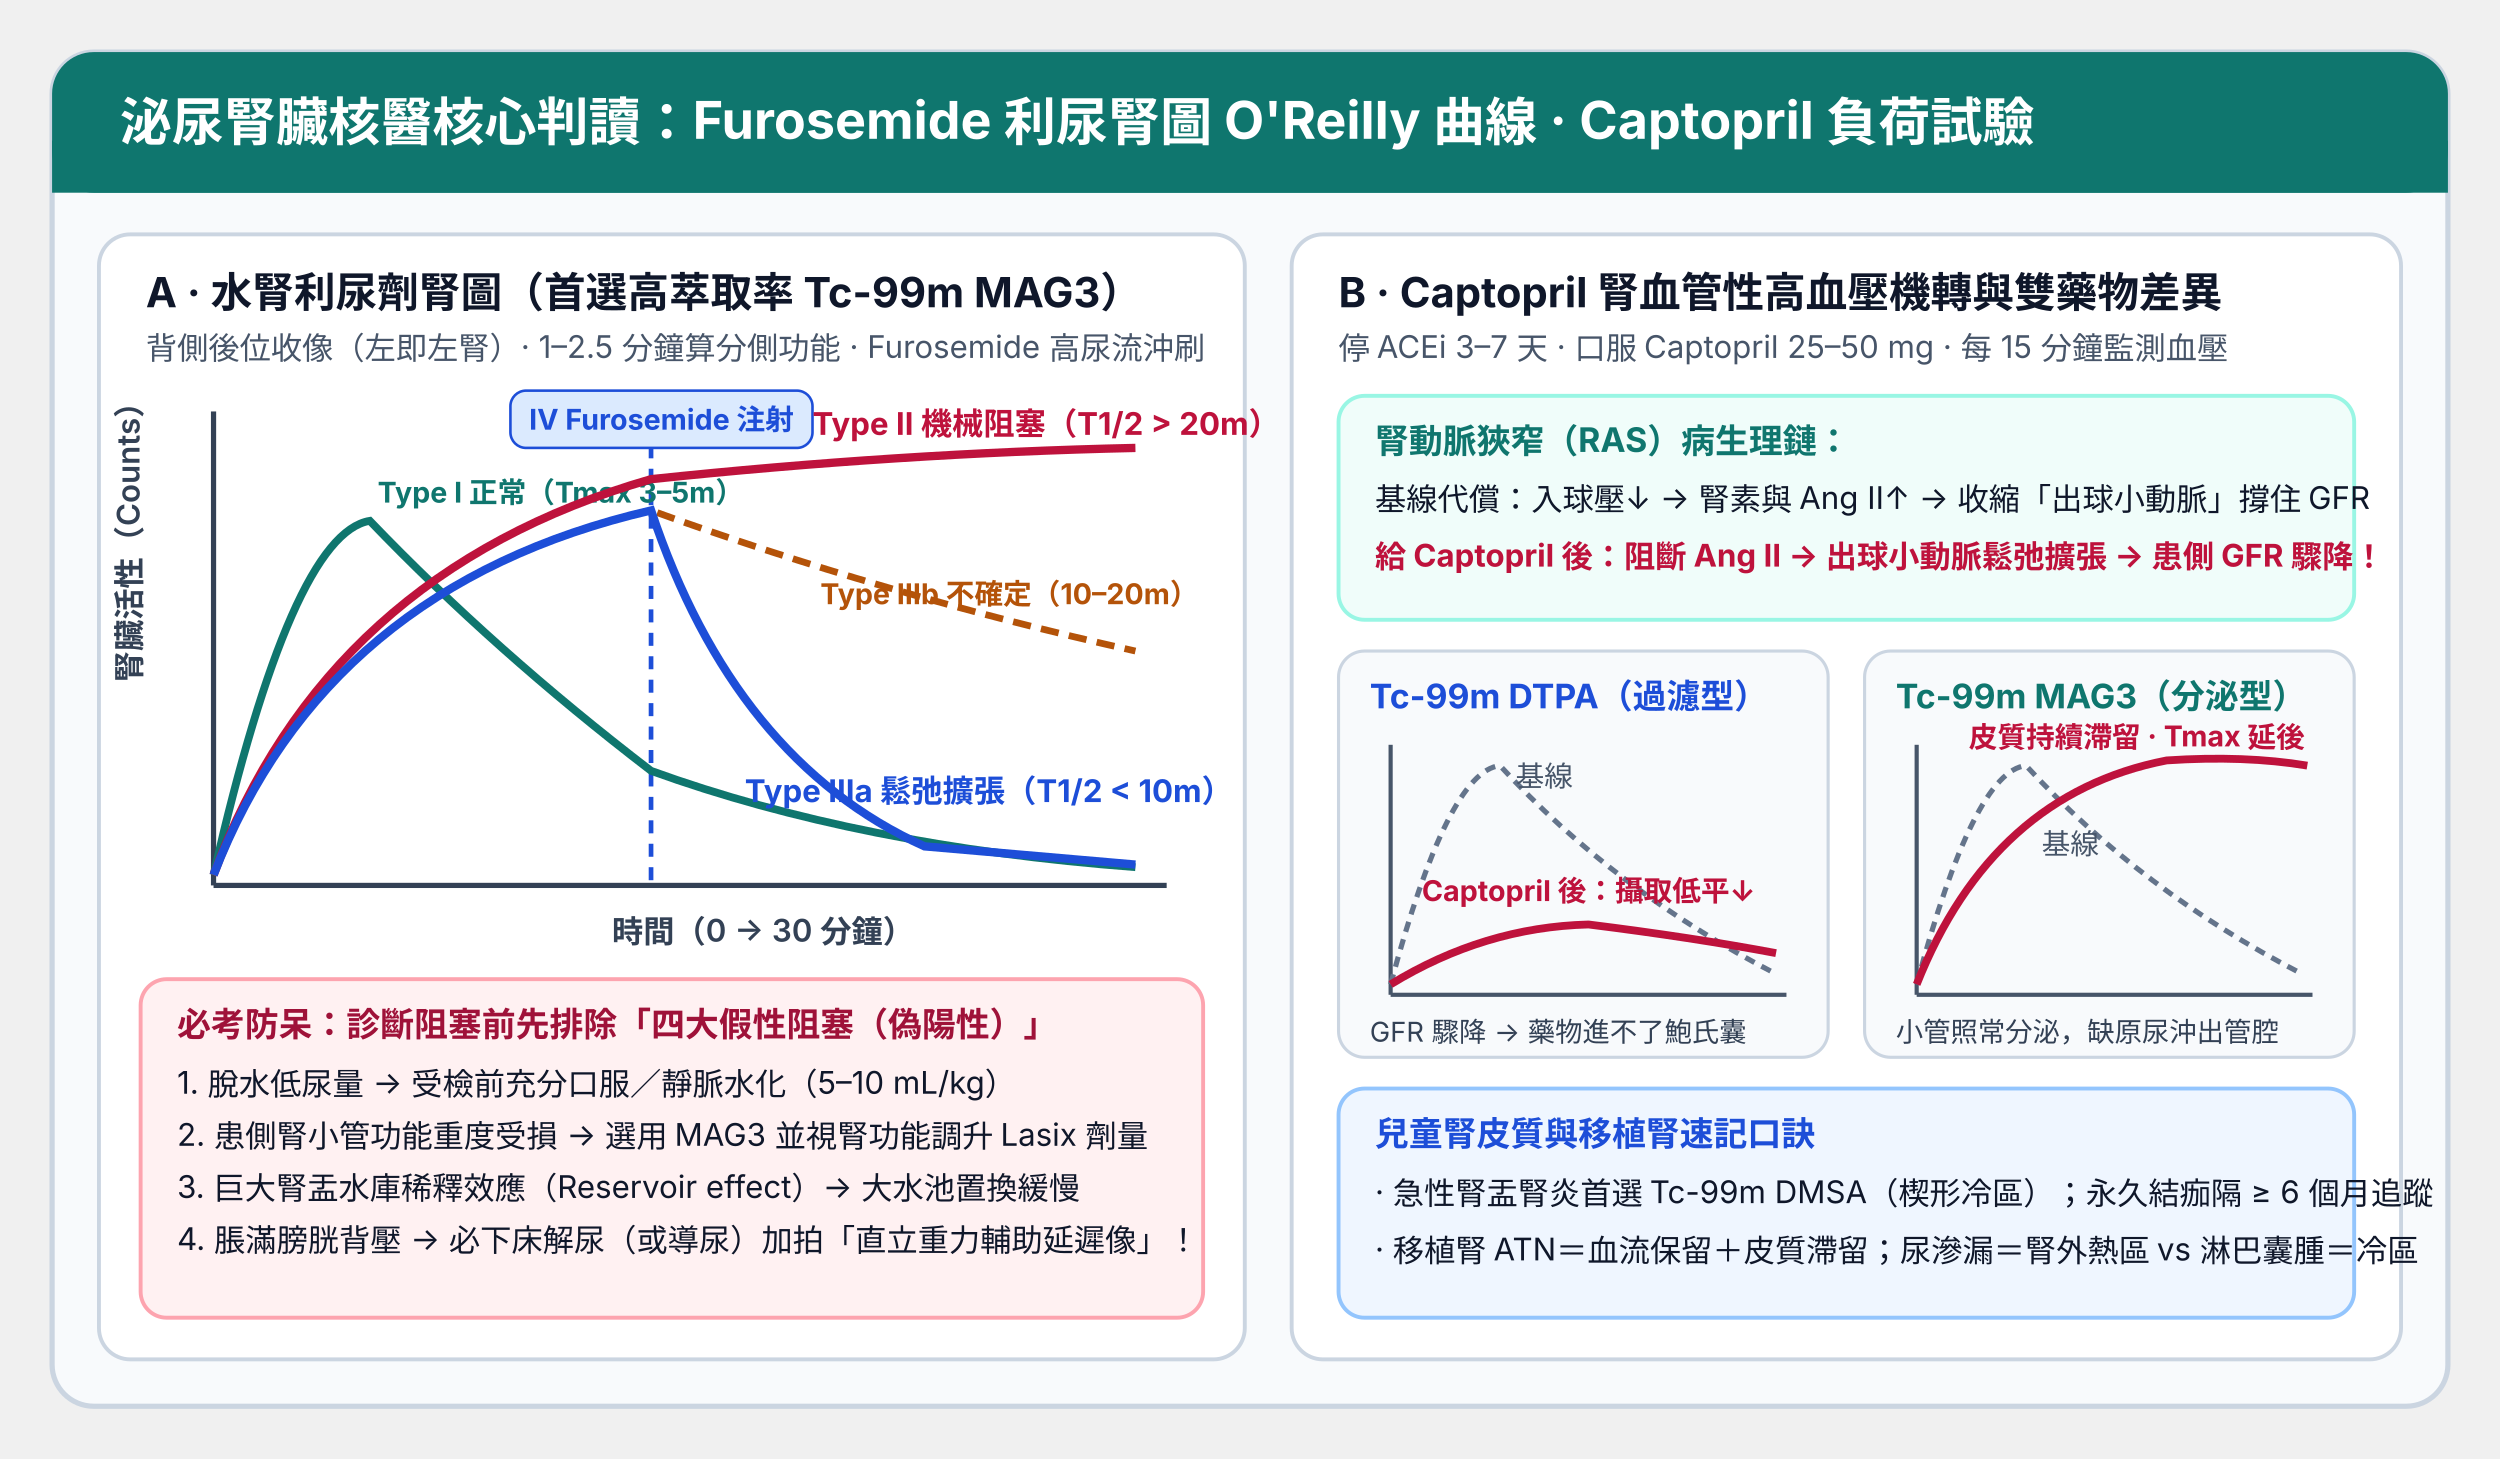
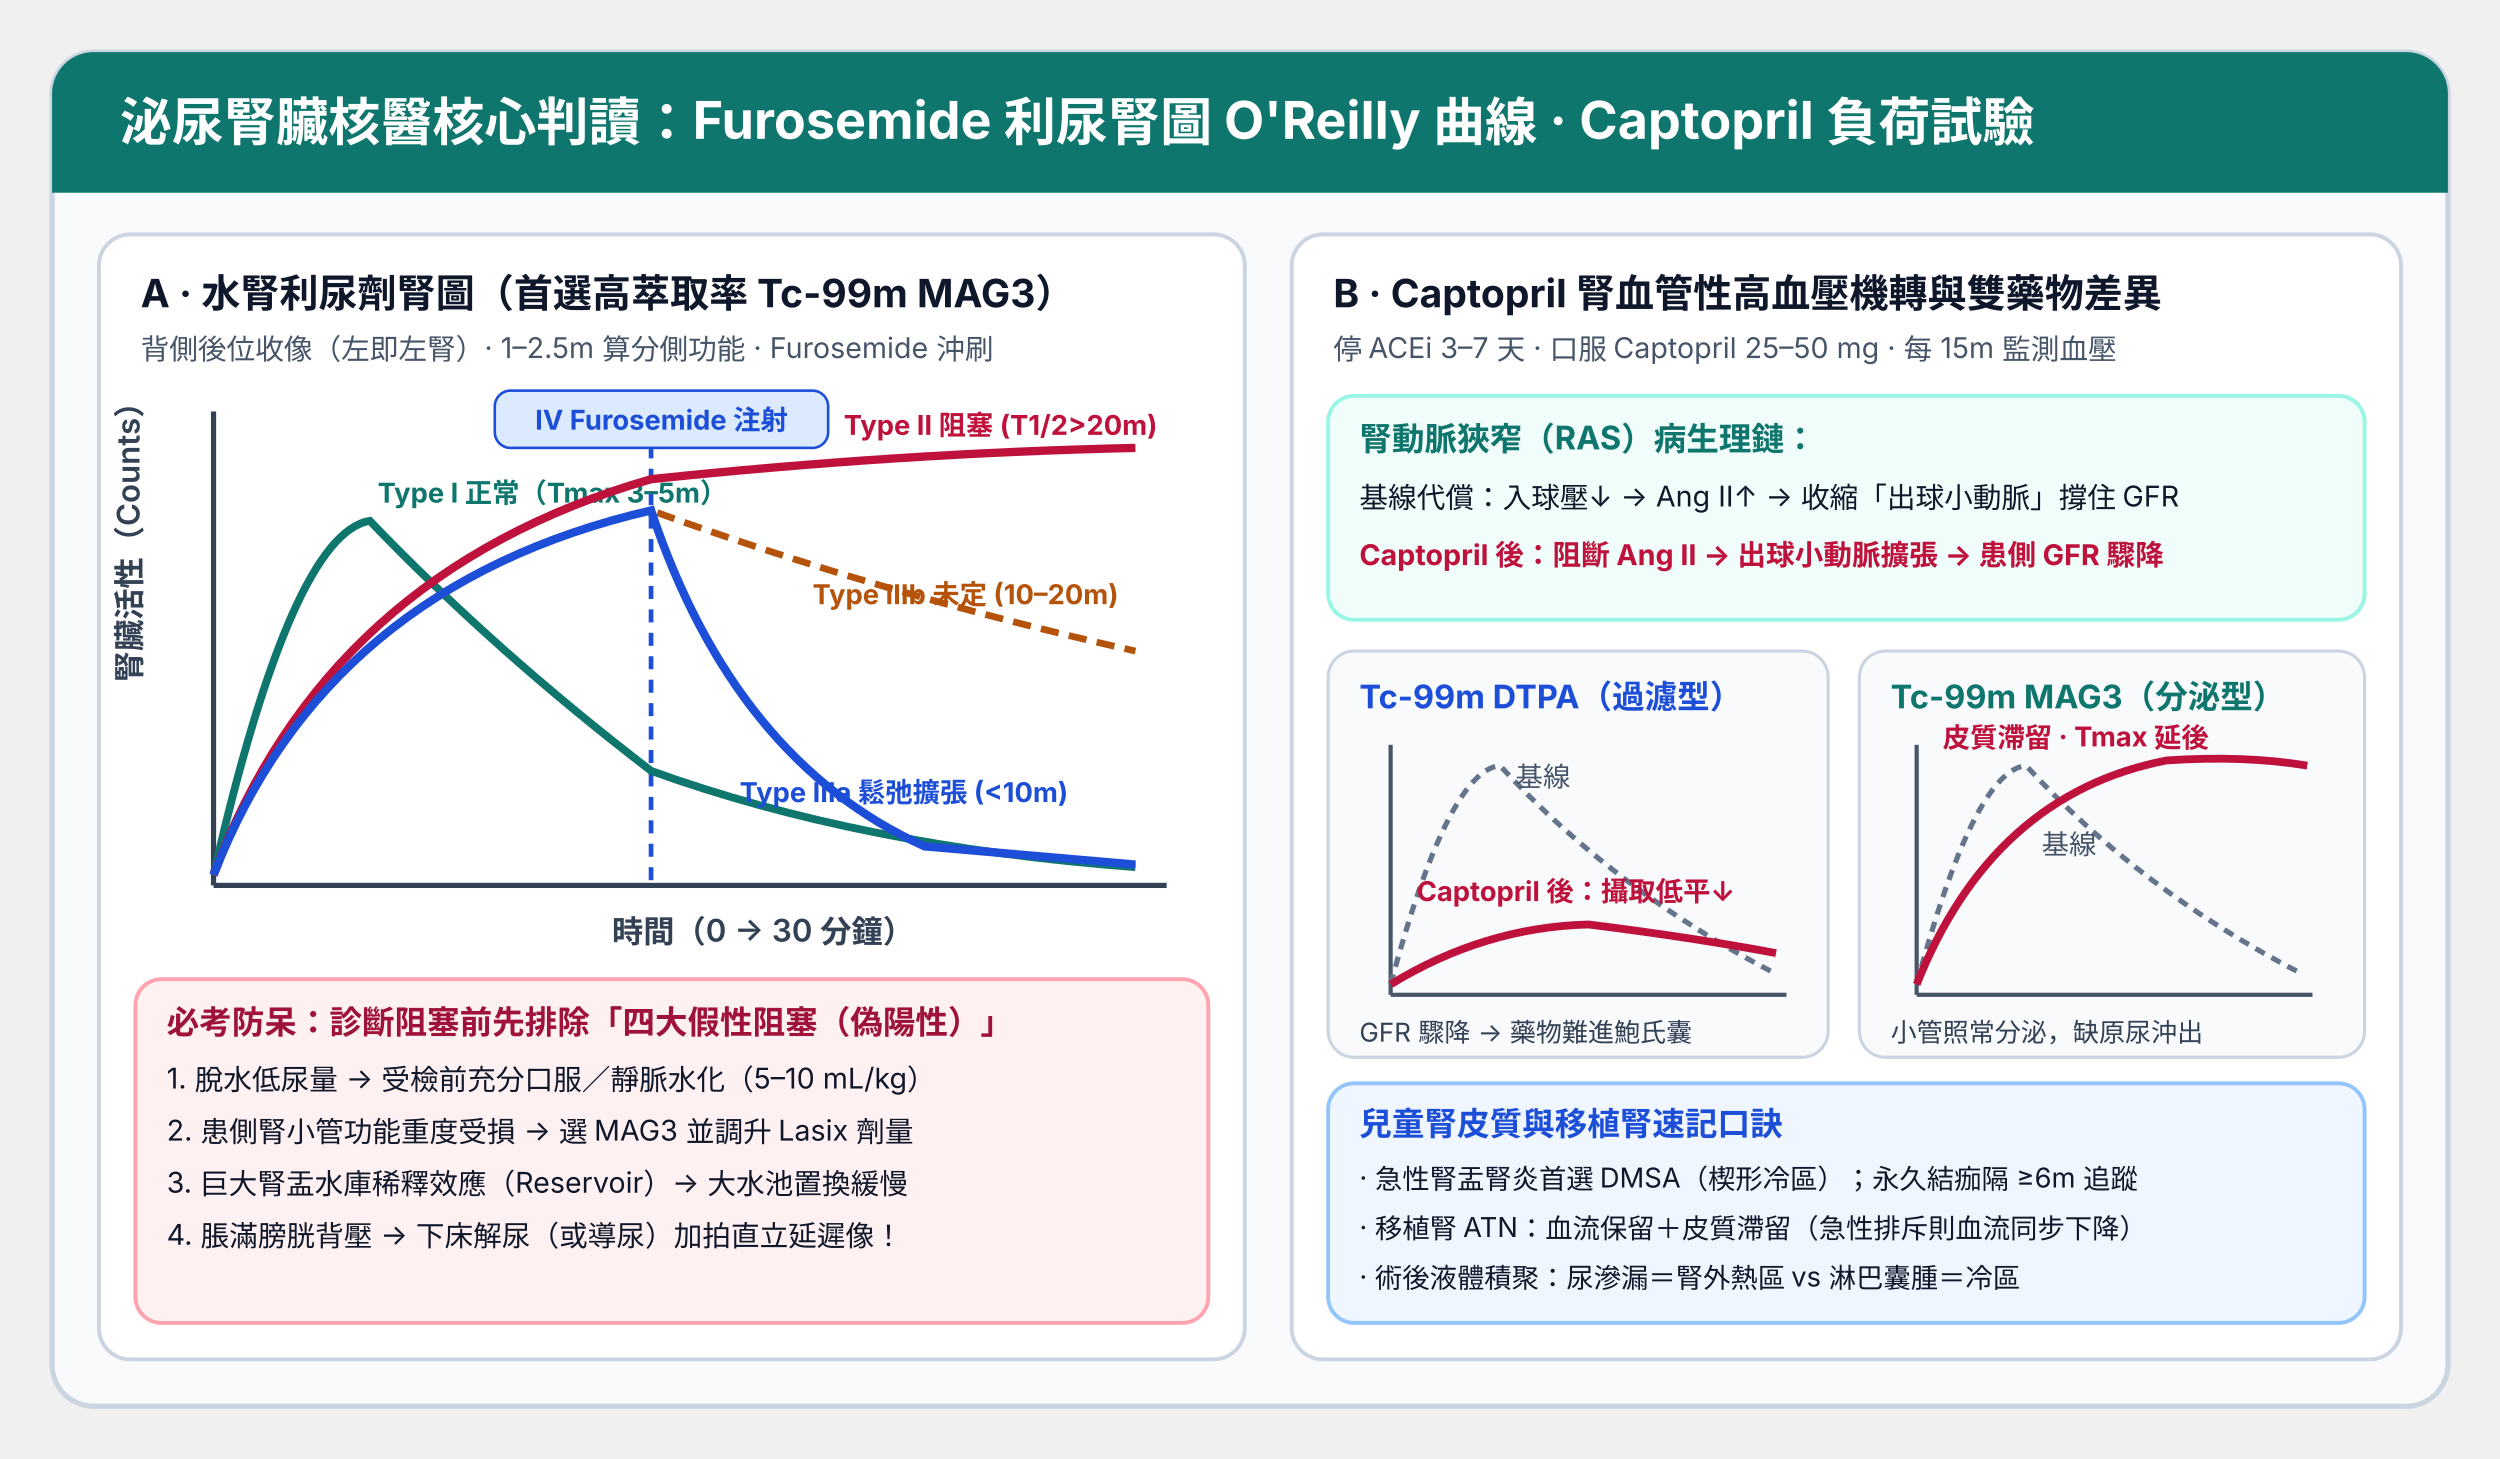
<svg xmlns="http://www.w3.org/2000/svg" viewBox="0 0 960 560" width="960" height="560" role="img" aria-labelledby="title-nm-06 desc-nm-06" font-family="system-ui, -apple-system, 'Noto Sans TC', sans-serif">
  <rect x="20" y="20" width="920" height="520" rx="16" fill="#f8fafc" stroke="#cbd5e1" stroke-width="2" />
-   <rect x="20" y="20" width="920" height="54" rx="16" fill="#0f766e" />
-   <rect x="20" y="54" width="920" height="20" fill="#0f766e" />
+   <path d="M 36 20 H 924 A 16 16 0 0 1 940 36 V 74 H 20 V 36 A 16 16 0 0 1 36 20 Z" fill="#0f766e" />
  <text x="46" y="54" font-size="20" font-weight="700" fill="#ffffff">泌尿腎臟核醫核心判讀：Furosemide 利尿腎圖 O'Reilly 曲線 · Captopril 負荷試驗</text>
  <rect x="38" y="90" width="440" height="432" rx="12" fill="#ffffff" stroke="#cbd5e1" stroke-width="1.5" />
-   <text x="56" y="118" font-size="16" font-weight="700" fill="#0f172a">A · 水腎利尿劑腎圖（首選高萃取率 Tc-99m MAG3）</text>
-   <text x="56" y="138" font-size="12" fill="#475569">背側後位收像（左即左腎）· 1–2.5 分鐘算分側功能 · Furosemide 高尿流沖刷</text>
+   <text x="54" y="118" font-size="15" font-weight="700" fill="#0f172a">A · 水腎利尿劑腎圖（首選高萃取率 Tc-99m MAG3）</text>
+   <text x="54" y="138" font-size="11" fill="#475569">背側後位收像（左即左腎）· 1–2.5m 算分側功能 · Furosemide 沖刷</text>
  <line x1="82" y1="340" x2="448" y2="340" stroke="#334155" stroke-width="2" />
  <line x1="82" y1="340" x2="82" y2="158" stroke="#334155" stroke-width="2" />
  <text x="44" y="252" font-size="12" font-weight="600" fill="#334155" transform="rotate(-90 54 252)">腎臟活性（Counts）</text>
  <text x="235" y="362" font-size="12" font-weight="600" fill="#334155">時間（0 → 30 分鐘）</text>
  <line x1="250" y1="162" x2="250" y2="340" stroke="#1d4ed8" stroke-width="1.8" stroke-dasharray="5,4" />
-   <rect x="196" y="150" width="116" height="22" rx="6" fill="#dbeafe" stroke="#1d4ed8" stroke-width="1" />
-   <text x="254" y="165" font-size="11" font-weight="700" fill="#1d4ed8" text-anchor="middle">IV Furosemide 注射</text>
+   <rect x="190" y="150" width="128" height="22" rx="6" fill="#dbeafe" stroke="#1d4ed8" stroke-width="1" />
+   <text x="254" y="165" font-size="10.5" font-weight="700" fill="#1d4ed8" text-anchor="middle">IV Furosemide 注射</text>
  <path d="M 82 336 Q 112 205 142 200 Q 190 250 250 296 Q 330 325 436 333" fill="none" stroke="#0f766e" stroke-width="3" />
-   <text x="145" y="193" font-size="11" font-weight="700" fill="#0f766e">Type I 正常（Tmax 3–5m）</text>
+   <text x="145" y="193" font-size="10.5" font-weight="700" fill="#0f766e">Type I 正常（Tmax 3–5m）</text>
  <path d="M 82 336 Q 125 220 250 184 Q 345 174 436 172" fill="none" stroke="#be123c" stroke-width="3.2" />
-   <text x="312" y="167" font-size="12" font-weight="700" fill="#be123c">Type II 機械阻塞（T1/2 &gt; 20m）</text>
+   <text x="324" y="167" font-size="10.5" font-weight="700" fill="#be123c">Type II 阻塞 (T1/2&gt;20m)</text>
  <path d="M 82 336 Q 125 225 250 196 Q 338 228 436 250" fill="none" stroke="#b45309" stroke-width="2.6" stroke-dasharray="7,4" />
-   <text x="315" y="232" font-size="11" font-weight="700" fill="#b45309">Type IIIb 不確定（10–20m）</text>
+   <text x="312" y="232" font-size="10.5" font-weight="700" fill="#b45309">Type IIIb 未定 (10–20m)</text>
  <path d="M 82 336 Q 125 225 250 196 Q 282 292 355 325 L 436 332" fill="none" stroke="#1d4ed8" stroke-width="3.2" />
-   <text x="286" y="308" font-size="12" font-weight="700" fill="#1d4ed8">Type IIIa 鬆弛擴張（T1/2 &lt; 10m）</text>
-   <rect x="54" y="376" width="408" height="130" rx="10" fill="#fff1f2" stroke="#fda4af" stroke-width="1.5" />
-   <text x="68" y="398" font-size="13" font-weight="700" fill="#9f1239">必考防呆：診斷阻塞前先排除「四大假性阻塞（偽陽性）」</text>
-   <text x="68" y="420" font-size="12" fill="#0f172a">1. 脫水低尿量 → 受檢前充分口服／靜脈水化（5–10 mL/kg）</text>
-   <text x="68" y="440" font-size="12" fill="#0f172a">2. 患側腎小管功能重度受損 → 選用 MAG3 並視腎功能調升 Lasix 劑量</text>
-   <text x="68" y="460" font-size="12" fill="#0f172a">3. 巨大腎盂水庫稀釋效應（Reservoir effect）→ 大水池置換緩慢</text>
-   <text x="68" y="480" font-size="12" fill="#0f172a">4. 脹滿膀胱背壓 → 必下床解尿（或導尿）加拍「直立重力輔助延遲像」！</text>
+   <text x="284" y="308" font-size="10.5" font-weight="700" fill="#1d4ed8">Type IIIa 鬆弛擴張 (&lt;10m)</text>
+   <rect x="52" y="376" width="412" height="132" rx="10" fill="#fff1f2" stroke="#fda4af" stroke-width="1.5" />
+   <text x="64" y="397" font-size="12.5" font-weight="700" fill="#9f1239">必考防呆：診斷阻塞前先排除「四大假性阻塞（偽陽性）」</text>
+   <text x="64" y="418" font-size="11" fill="#0f172a">1. 脫水低尿量 → 受檢前充分口服／靜脈水化（5–10 mL/kg）</text>
+   <text x="64" y="438" font-size="11" fill="#0f172a">2. 患側腎小管功能重度受損 → 選 MAG3 並調升 Lasix 劑量</text>
+   <text x="64" y="458" font-size="11" fill="#0f172a">3. 巨大腎盂水庫稀釋效應（Reservoir）→ 大水池置換緩慢</text>
+   <text x="64" y="478" font-size="11" fill="#0f172a">4. 脹滿膀胱背壓 → 下床解尿（或導尿）加拍直立延遲像！</text>
  <rect x="496" y="90" width="426" height="432" rx="12" fill="#ffffff" stroke="#cbd5e1" stroke-width="1.5" />
-   <text x="514" y="118" font-size="16" font-weight="700" fill="#0f172a">B · Captopril 腎血管性高血壓機轉與雙藥物差異</text>
-   <text x="514" y="138" font-size="12" fill="#475569">停 ACEi 3–7 天 · 口服 Captopril 25–50 mg · 每 15 分鐘監測血壓</text>
-   <rect x="514" y="152" width="390" height="86" rx="10" fill="#f0fdfa" stroke="#99f6e4" stroke-width="1.5" />
-   <text x="528" y="174" font-size="13" font-weight="700" fill="#0f766e">腎動脈狹窄（RAS）病生理鏈：</text>
-   <text x="528" y="196" font-size="12" fill="#0f172a">基線代償：入球壓↓ → 腎素與 Ang II↑ → 收縮「出球小動脈」撐住 GFR</text>
-   <text x="528" y="218" font-size="12" font-weight="700" fill="#be123c">給 Captopril 後：阻斷 Ang II → 出球小動脈鬆弛擴張 → 患側 GFR 驟降！</text>
-   <rect x="514" y="250" width="188" height="156" rx="10" fill="#f8fafc" stroke="#cbd5e1" stroke-width="1.2" />
-   <text x="526" y="272" font-size="13" font-weight="700" fill="#1d4ed8">Tc-99m DTPA（過濾型）</text>
+   <text x="512" y="118" font-size="15" font-weight="700" fill="#0f172a">B · Captopril 腎血管性高血壓機轉與雙藥物差異</text>
+   <text x="512" y="138" font-size="11" fill="#475569">停 ACEi 3–7 天 · 口服 Captopril 25–50 mg · 每 15m 監測血壓</text>
+   <rect x="510" y="152" width="398" height="86" rx="10" fill="#f0fdfa" stroke="#99f6e4" stroke-width="1.5" />
+   <text x="522" y="173" font-size="12.5" font-weight="700" fill="#0f766e">腎動脈狹窄（RAS）病生理鏈：</text>
+   <text x="522" y="195" font-size="11" fill="#0f172a">基線代償：入球壓↓ → Ang II↑ → 收縮「出球小動脈」撐住 GFR</text>
+   <text x="522" y="217" font-size="11" font-weight="700" fill="#be123c">Captopril 後：阻斷 Ang II → 出球小動脈擴張 → 患側 GFR 驟降</text>
+   <rect x="510" y="250" width="192" height="156" rx="10" fill="#f8fafc" stroke="#cbd5e1" stroke-width="1.2" />
+   <text x="522" y="272" font-size="12.5" font-weight="700" fill="#1d4ed8">Tc-99m DTPA（過濾型）</text>
  <line x1="534" y1="382" x2="686" y2="382" stroke="#475569" stroke-width="1.6" />
  <line x1="534" y1="382" x2="534" y2="286" stroke="#475569" stroke-width="1.6" />
  <path d="M 534 378 Q 556 296 576 294 Q 620 342 682 374" fill="none" stroke="#64748b" stroke-width="2" stroke-dasharray="4,3" />
  <path d="M 534 378 Q 570 356 610 355 Q 650 360 682 366" fill="none" stroke="#be123c" stroke-width="3" />
-   <text x="582" y="302" font-size="11" fill="#475569">基線</text>
-   <text x="546" y="346" font-size="11" font-weight="700" fill="#be123c">Captopril 後：攝取低平↓</text>
-   <text x="526" y="400" font-size="10.5" fill="#334155">GFR 驟降 → 藥物進不了鮑氏囊</text>
-   <rect x="716" y="250" width="188" height="156" rx="10" fill="#f8fafc" stroke="#cbd5e1" stroke-width="1.2" />
-   <text x="728" y="272" font-size="13" font-weight="700" fill="#0f766e">Tc-99m MAG3（分泌型）</text>
+   <text x="582" y="302" font-size="10.5" fill="#475569">基線</text>
+   <text x="544" y="346" font-size="10.5" font-weight="700" fill="#be123c">Captopril 後：攝取低平↓</text>
+   <text x="522" y="400" font-size="10" fill="#334155">GFR 驟降 → 藥物難進鮑氏囊</text>
+   <rect x="714" y="250" width="194" height="156" rx="10" fill="#f8fafc" stroke="#cbd5e1" stroke-width="1.2" />
+   <text x="726" y="272" font-size="12.5" font-weight="700" fill="#0f766e">Tc-99m MAG3（分泌型）</text>
  <line x1="736" y1="382" x2="888" y2="382" stroke="#475569" stroke-width="1.6" />
  <line x1="736" y1="382" x2="736" y2="286" stroke="#475569" stroke-width="1.6" />
  <path d="M 736 378 Q 758 296 778 294 Q 822 342 884 374" fill="none" stroke="#64748b" stroke-width="2" stroke-dasharray="4,3" />
  <path d="M 736 378 Q 765 305 832 292 Q 862 290 886 294" fill="none" stroke="#be123c" stroke-width="3" />
-   <text x="784" y="328" font-size="11" fill="#475569">基線</text>
-   <text x="756" y="287" font-size="11" font-weight="700" fill="#be123c">皮質持續滯留 · Tmax 延後</text>
-   <text x="728" y="400" font-size="10.5" fill="#334155">小管照常分泌，缺原尿沖出管腔</text>
-   <rect x="514" y="418" width="390" height="88" rx="10" fill="#eff6ff" stroke="#93c5fd" stroke-width="1.5" />
-   <text x="528" y="440" font-size="13" font-weight="700" fill="#1d4ed8">兒童腎皮質與移植腎速記口訣</text>
-   <text x="528" y="462" font-size="12" fill="#0f172a">· 急性腎盂腎炎首選 Tc-99m DMSA（楔形冷區）；永久結痂隔 ≥ 6 個月追蹤</text>
-   <text x="528" y="484" font-size="12" fill="#0f172a">· 移植腎 ATN＝血流保留＋皮質滯留；尿滲漏＝腎外熱區 vs 淋巴囊腫＝冷區</text>
+   <text x="784" y="328" font-size="10.5" fill="#475569">基線</text>
+   <text x="746" y="287" font-size="10.5" font-weight="700" fill="#be123c">皮質滯留 · Tmax 延後</text>
+   <text x="726" y="400" font-size="10" fill="#334155">小管照常分泌，缺原尿沖出</text>
+   <rect x="510" y="416" width="398" height="92" rx="10" fill="#eff6ff" stroke="#93c5fd" stroke-width="1.5" />
+   <text x="522" y="436" font-size="12.5" font-weight="700" fill="#1d4ed8">兒童腎皮質與移植腎速記口訣</text>
+   <text x="522" y="456" font-size="10.5" fill="#0f172a">· 急性腎盂腎炎首選 DMSA（楔形冷區）；永久結痂隔 ≥6m 追蹤</text>
+   <text x="522" y="475" font-size="10.5" fill="#0f172a">· 移植腎 ATN：血流保留＋皮質滯留（急性排斥則血流同步下降）</text>
+   <text x="522" y="494" font-size="10.5" fill="#0f172a">· 術後液體積聚：尿滲漏＝腎外熱區 vs 淋巴囊腫＝冷區</text>
</svg>
